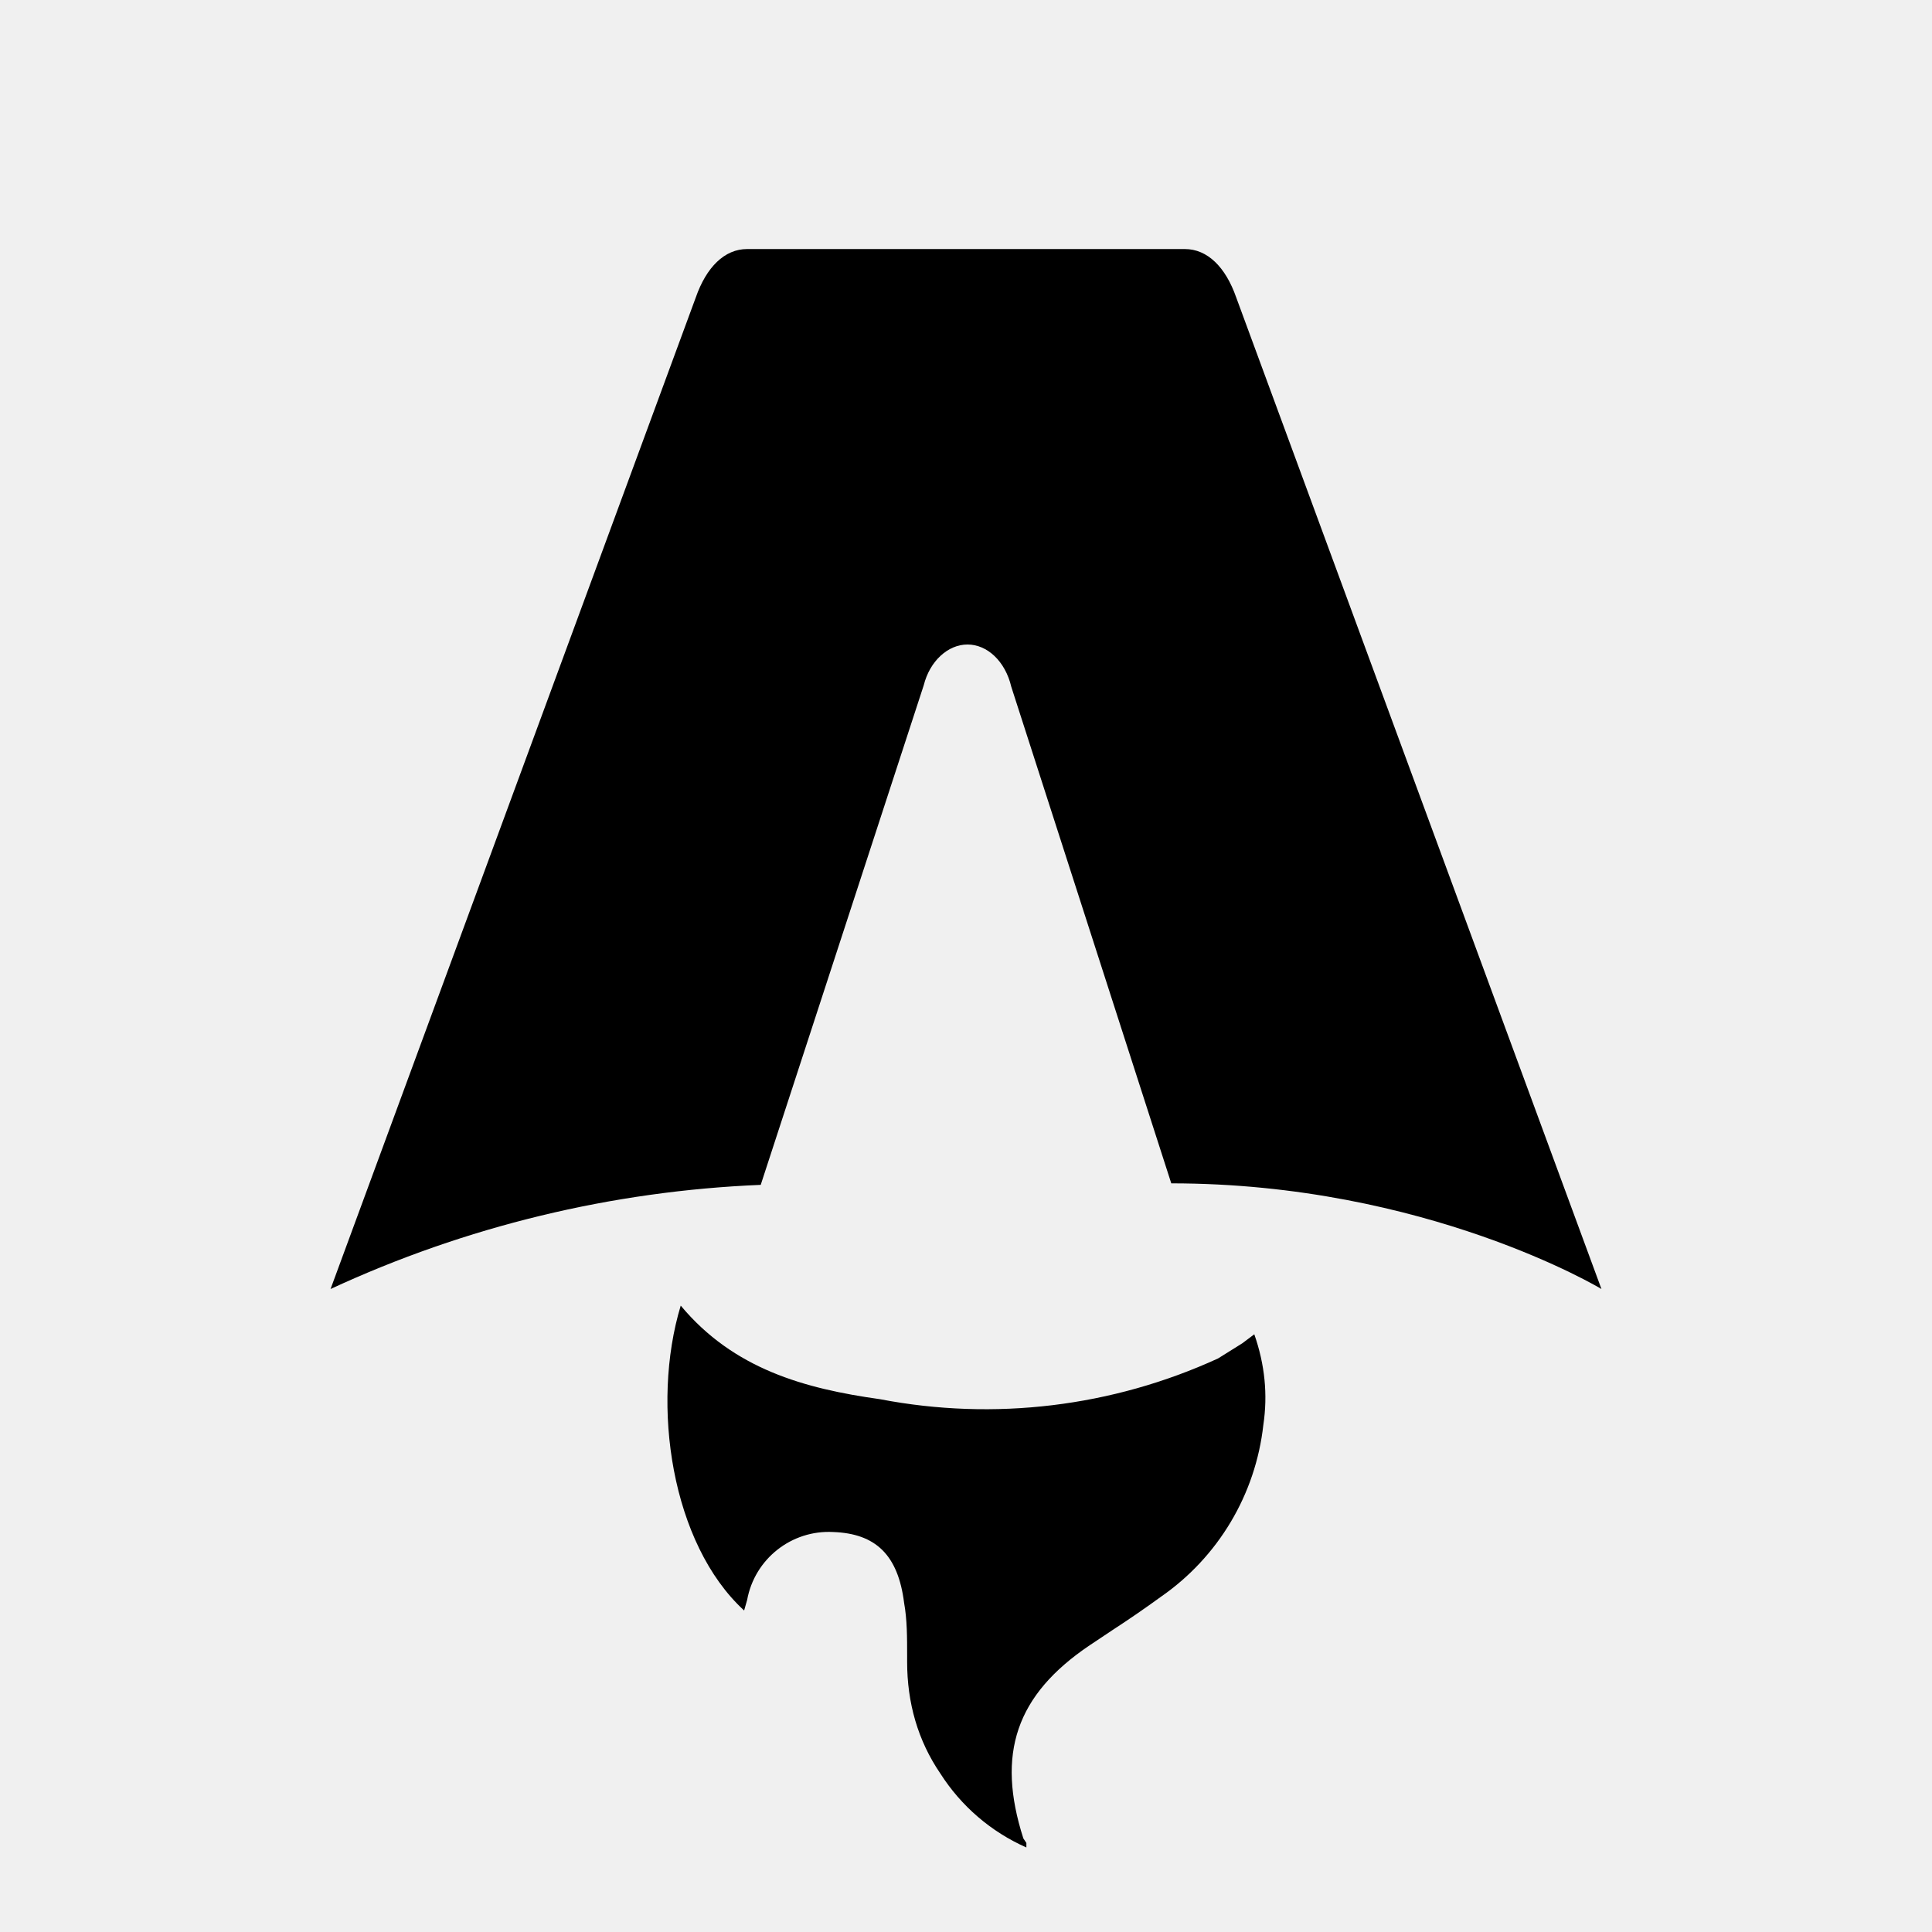
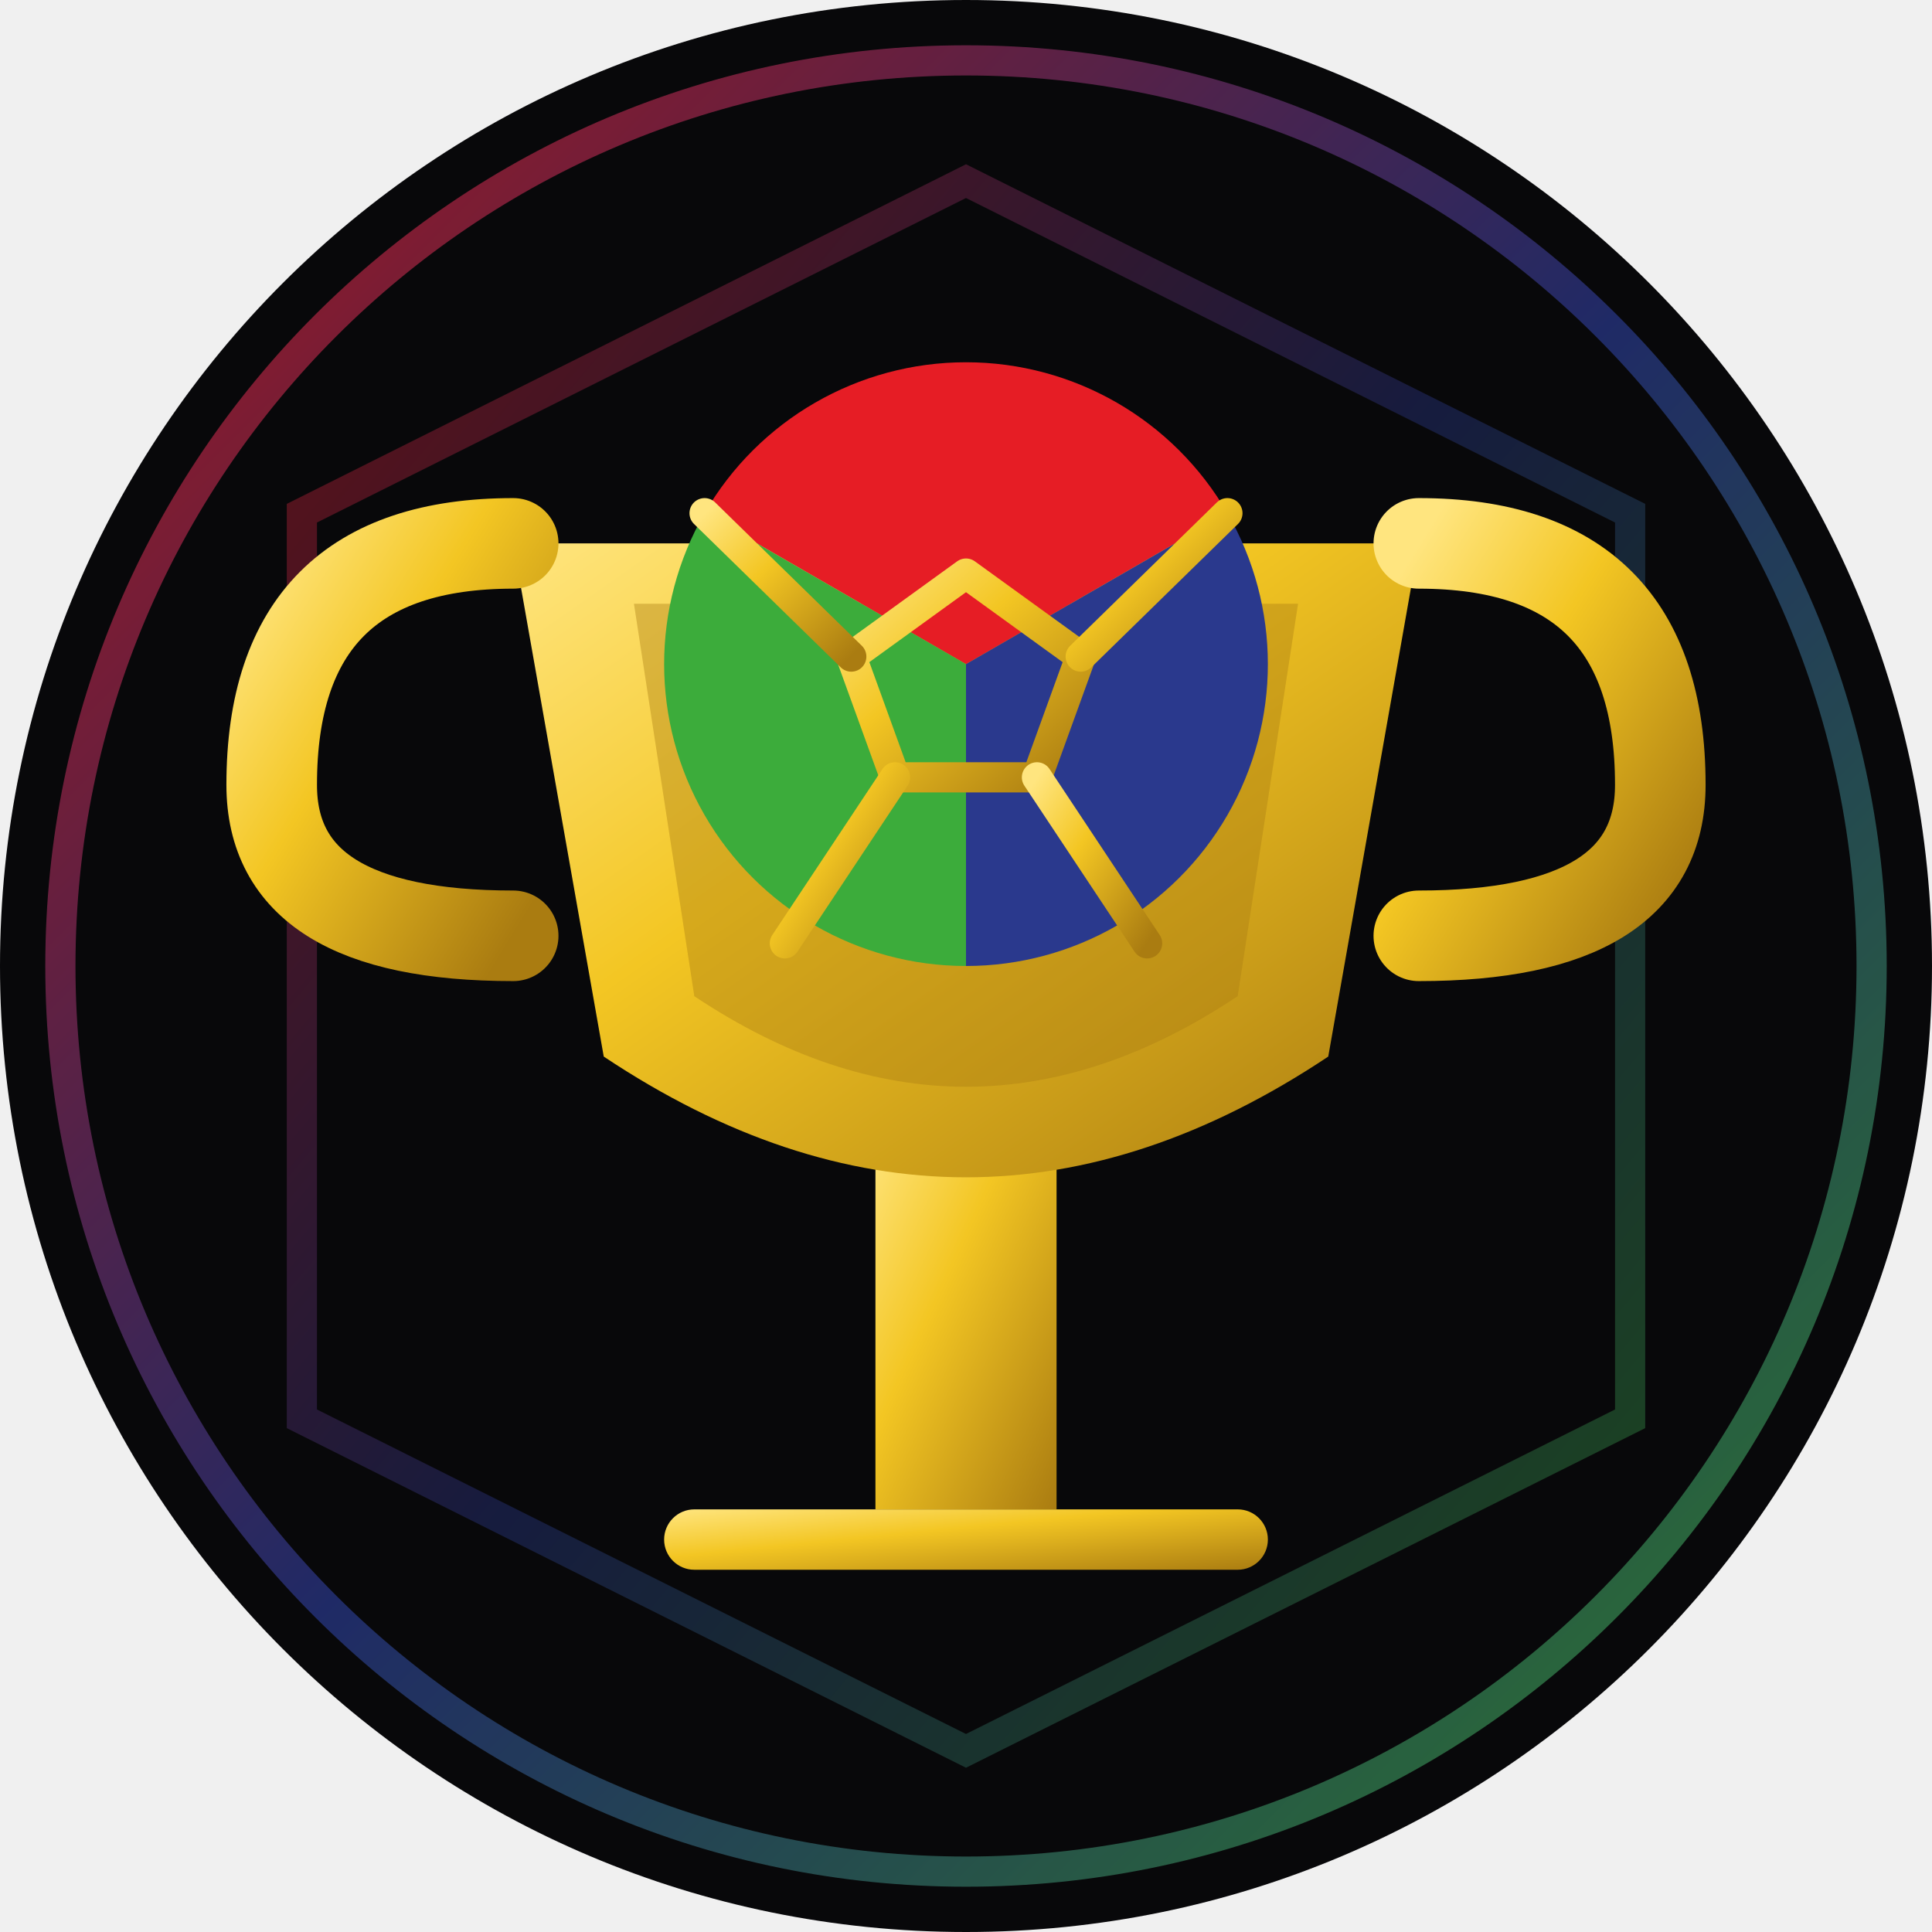
- <svg xmlns="http://www.w3.org/2000/svg" fill="none" viewBox="0 0 128 128">
-   <path d="M50.4 78.5a75.1 75.1 0 0 0-28.5 6.9l24.2-65.7c.7-2 1.9-3.2 3.4-3.2h29c1.5 0 2.7 1.2 3.4 3.2l24.2 65.7s-11.6-7-28.5-7L67 45.5c-.4-1.7-1.6-2.8-2.9-2.8-1.3 0-2.5 1.1-2.9 2.7L50.4 78.5Zm-1.1 28.2Zm-4.2-20.2c-2 6.6-.6 15.8 4.2 20.2a17.5 17.5 0 0 1 .2-.7 5.5 5.5 0 0 1 5.7-4.5c2.8.1 4.3 1.5 4.7 4.7.2 1.1.2 2.3.2 3.5v.4c0 2.7.7 5.2 2.2 7.4a13 13 0 0 0 5.7 4.9v-.3l-.2-.3c-1.8-5.6-.5-9.5 4.4-12.8l1.5-1a73 73 0 0 0 3.2-2.2 16 16 0 0 0 6.8-11.4c.3-2 .1-4-.6-6l-.8.6-1.6 1a37 37 0 0 1-22.4 2.7c-5-.7-9.7-2-13.2-6.2Z" />
-   <style>
-         path { fill: #000; }
-         @media (prefers-color-scheme: dark) {
-             path { fill: #FFF; }
-         }
-     </style>
+ <svg xmlns="http://www.w3.org/2000/svg" viewBox="0 0 128 128" fill="none">
+   <defs>
+     <linearGradient id="shieldGrad" x1="0" y1="0" x2="1" y2="1">
+       <stop offset="0%" stop-color="#E61D25" />
+       <stop offset="50%" stop-color="#2A398D" />
+       <stop offset="100%" stop-color="#3CAC3B" />
+     </linearGradient>
+     <linearGradient id="goldGrad" x1="0" y1="0" x2="1" y2="1">
+       <stop offset="0%" stop-color="#FFE57F" />
+       <stop offset="40%" stop-color="#F3C623" />
+       <stop offset="100%" stop-color="#AA7C11" />
+     </linearGradient>
+     <clipPath id="circleClip">
+       <circle cx="64" cy="64" r="60" />
+     </clipPath>
+   </defs>
+   <circle cx="64" cy="64" r="64" fill="#08080a" />
+   <circle cx="64" cy="64" r="60" fill="none" stroke="url(#shieldGrad)" stroke-width="2" opacity="0.7" />
+   <path d="M 64,12 L 108,34 L 108,94 L 64,116 L 20,94 L 20,34 Z" fill="none" stroke="url(#shieldGrad)" stroke-width="2" opacity="0.4" />
+   <rect x="44" y="100" width="40" height="4" rx="2" fill="url(#goldGrad)" />
+   <rect x="58" y="74" width="12" height="26" fill="url(#goldGrad)" />
+   <path d="M 34,36 L 40,70 Q 64,86 88,70 L 94,36 Z" fill="url(#goldGrad)" />
+   <path d="M 42,40 L 46,66 Q 64,78 82,66 L 86,40 Z" fill="#AA7C11" opacity="0.4" />
+   <path d="M 34,36 Q 18,36 18,52 Q 18,62 34,62" fill="none" stroke="url(#goldGrad)" stroke-width="6" stroke-linecap="round" />
+   <path d="M 94,36 Q 110,36 110,52 Q 110,62 94,62" fill="none" stroke="url(#goldGrad)" stroke-width="6" stroke-linecap="round" />
+   <path d="M 64,44 L 46.68,34 A 20,20 0 0,1 81.32,34 Z" fill="#E61D25" />
+   <path d="M 64,44 L 81.32,34 A 20,20 0 0,1 64,64 Z" fill="#2A398D" />
+   <path d="M 64,44 L 64,64 A 20,20 0 0,1 46.68,34 Z" fill="#3CAC3B" />
+   <polygon points="64,38 71.6,43.5 68.7,51.5 59.3,51.5 56.4,43.5" fill="none" stroke="url(#goldGrad)" stroke-width="2" stroke-linejoin="round" />
+   <line x1="64" y1="38" x2="64" y2="24" stroke="url(#goldGrad)" stroke-width="2" stroke-linecap="round" />
+   <line x1="71.6" y1="43.5" x2="81.32" y2="34" stroke="url(#goldGrad)" stroke-width="2" stroke-linecap="round" />
+   <line x1="68.7" y1="51.5" x2="76" y2="62.5" stroke="url(#goldGrad)" stroke-width="2" stroke-linecap="round" />
+   <line x1="59.3" y1="51.5" x2="52" y2="62.5" stroke="url(#goldGrad)" stroke-width="2" stroke-linecap="round" />
+   <line x1="56.4" y1="43.5" x2="46.68" y2="34" stroke="url(#goldGrad)" stroke-width="2" stroke-linecap="round" />
</svg>
